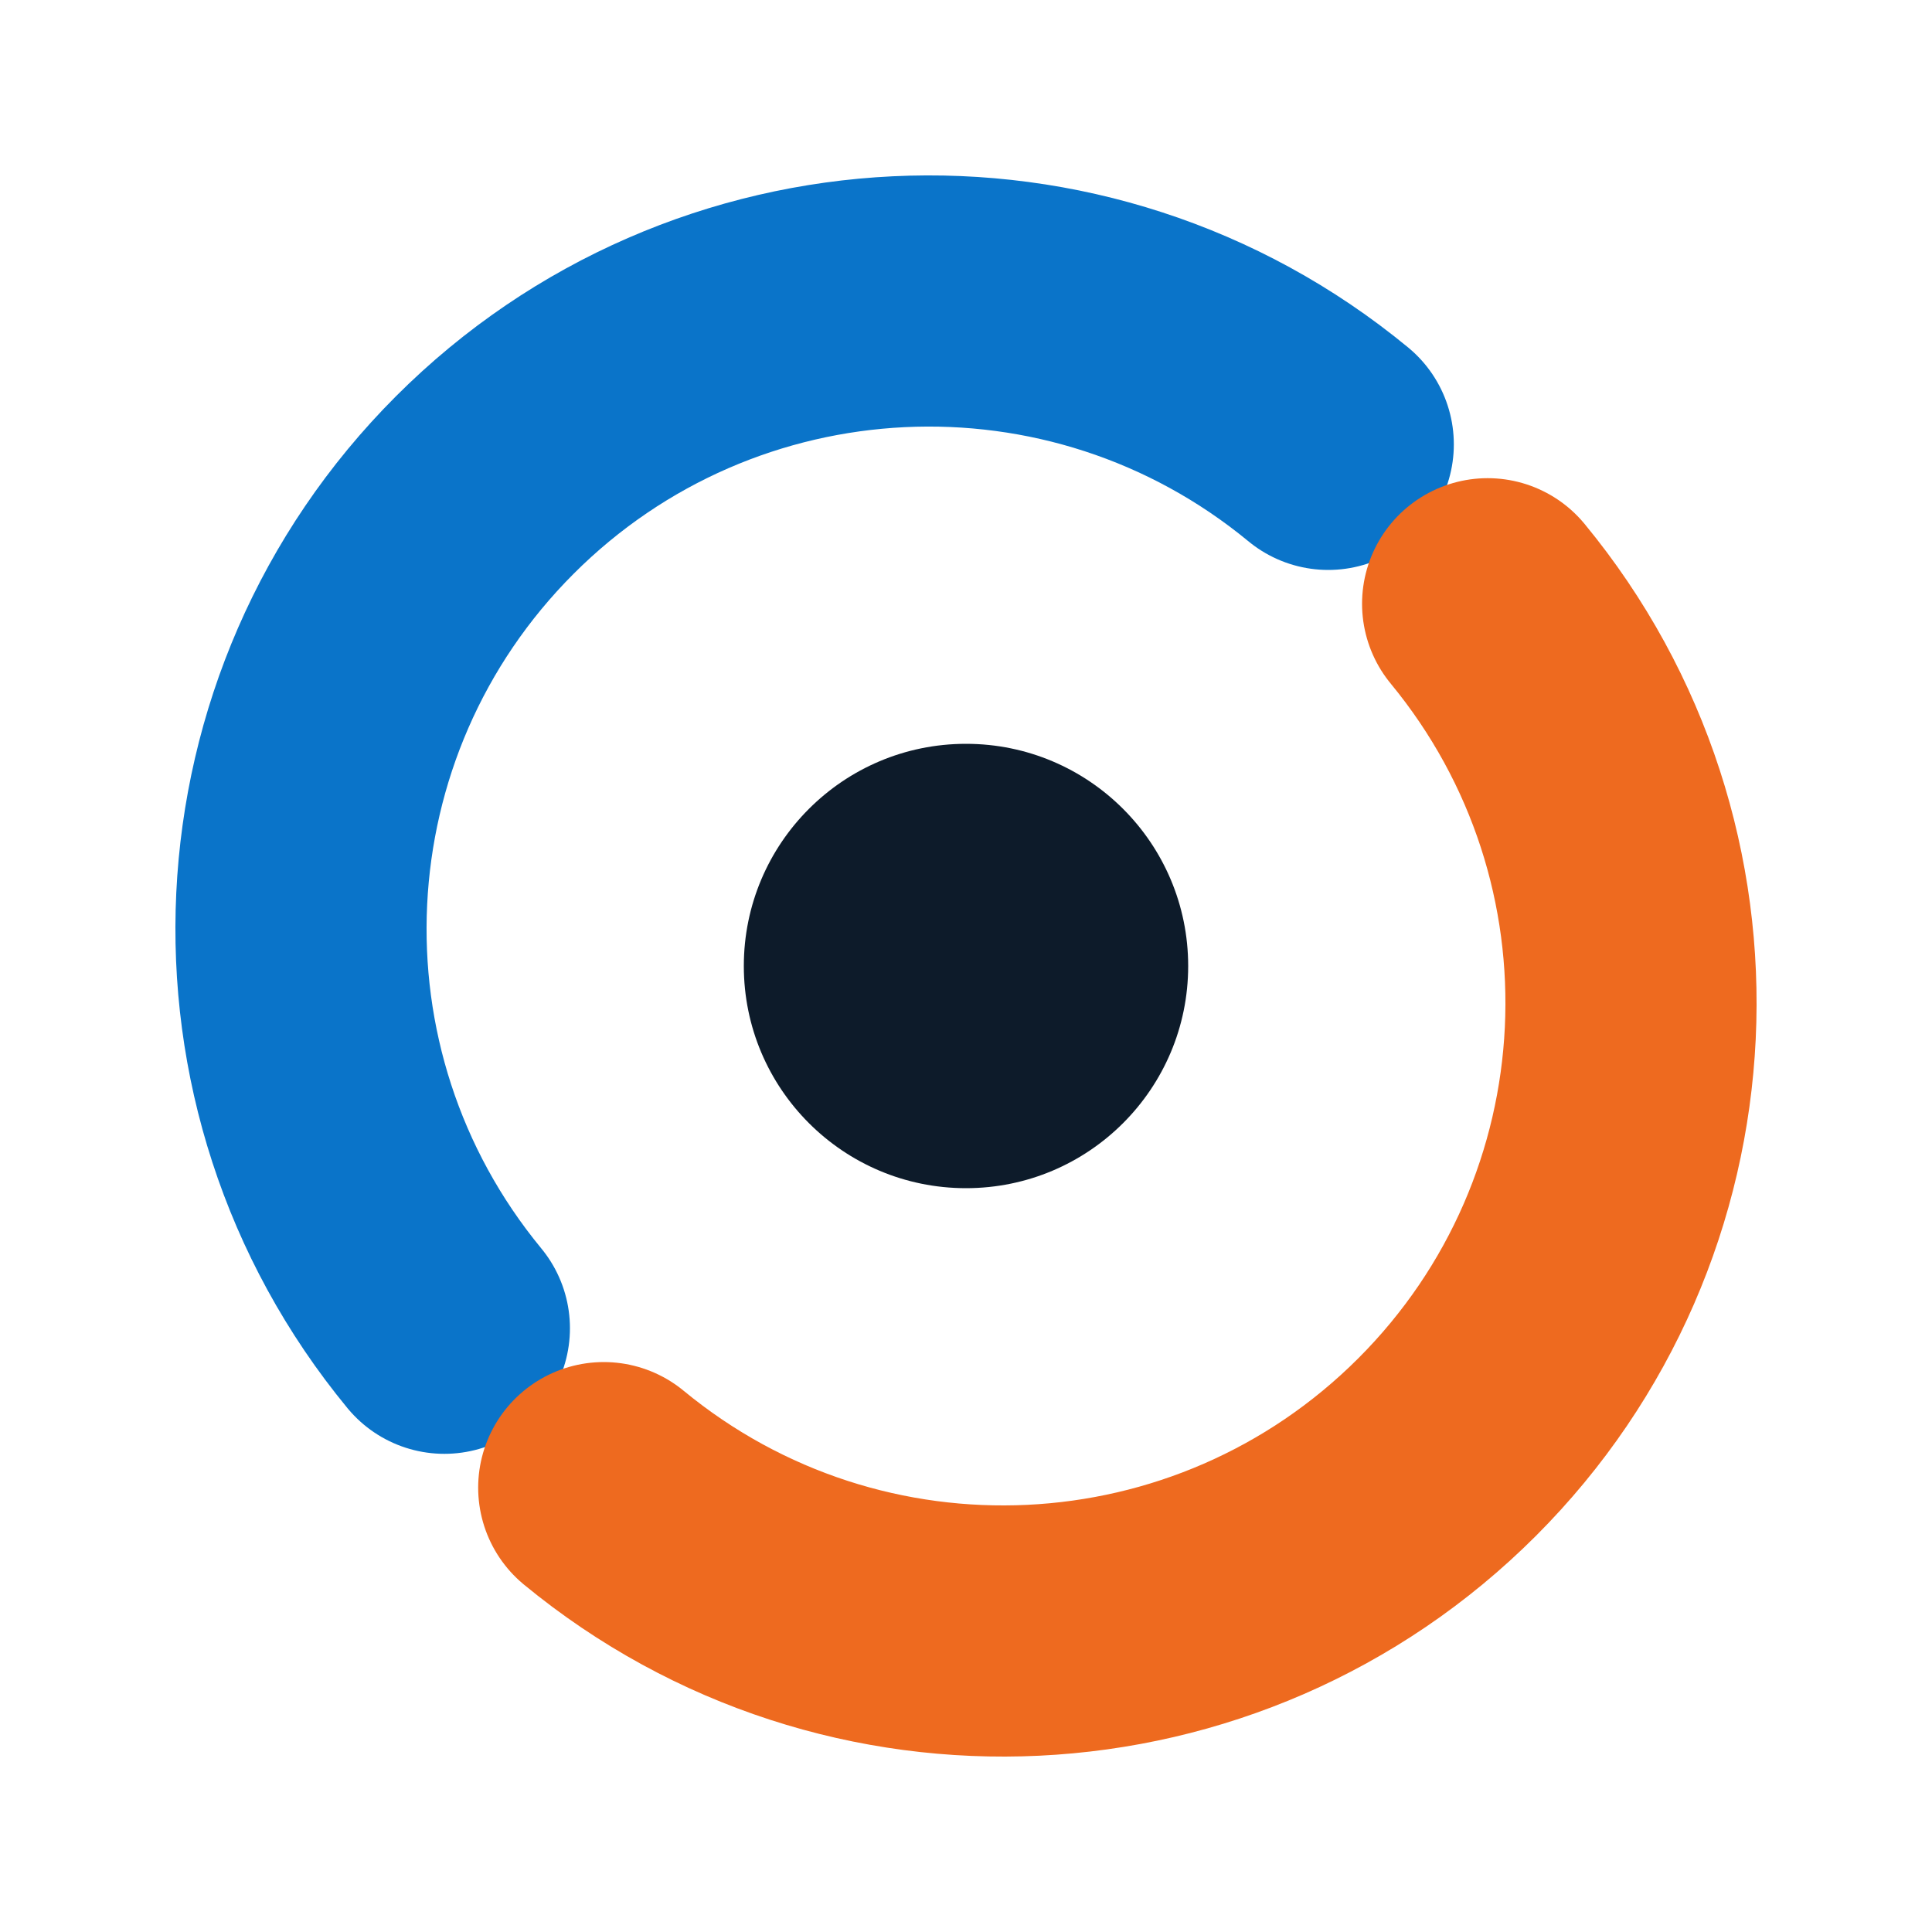
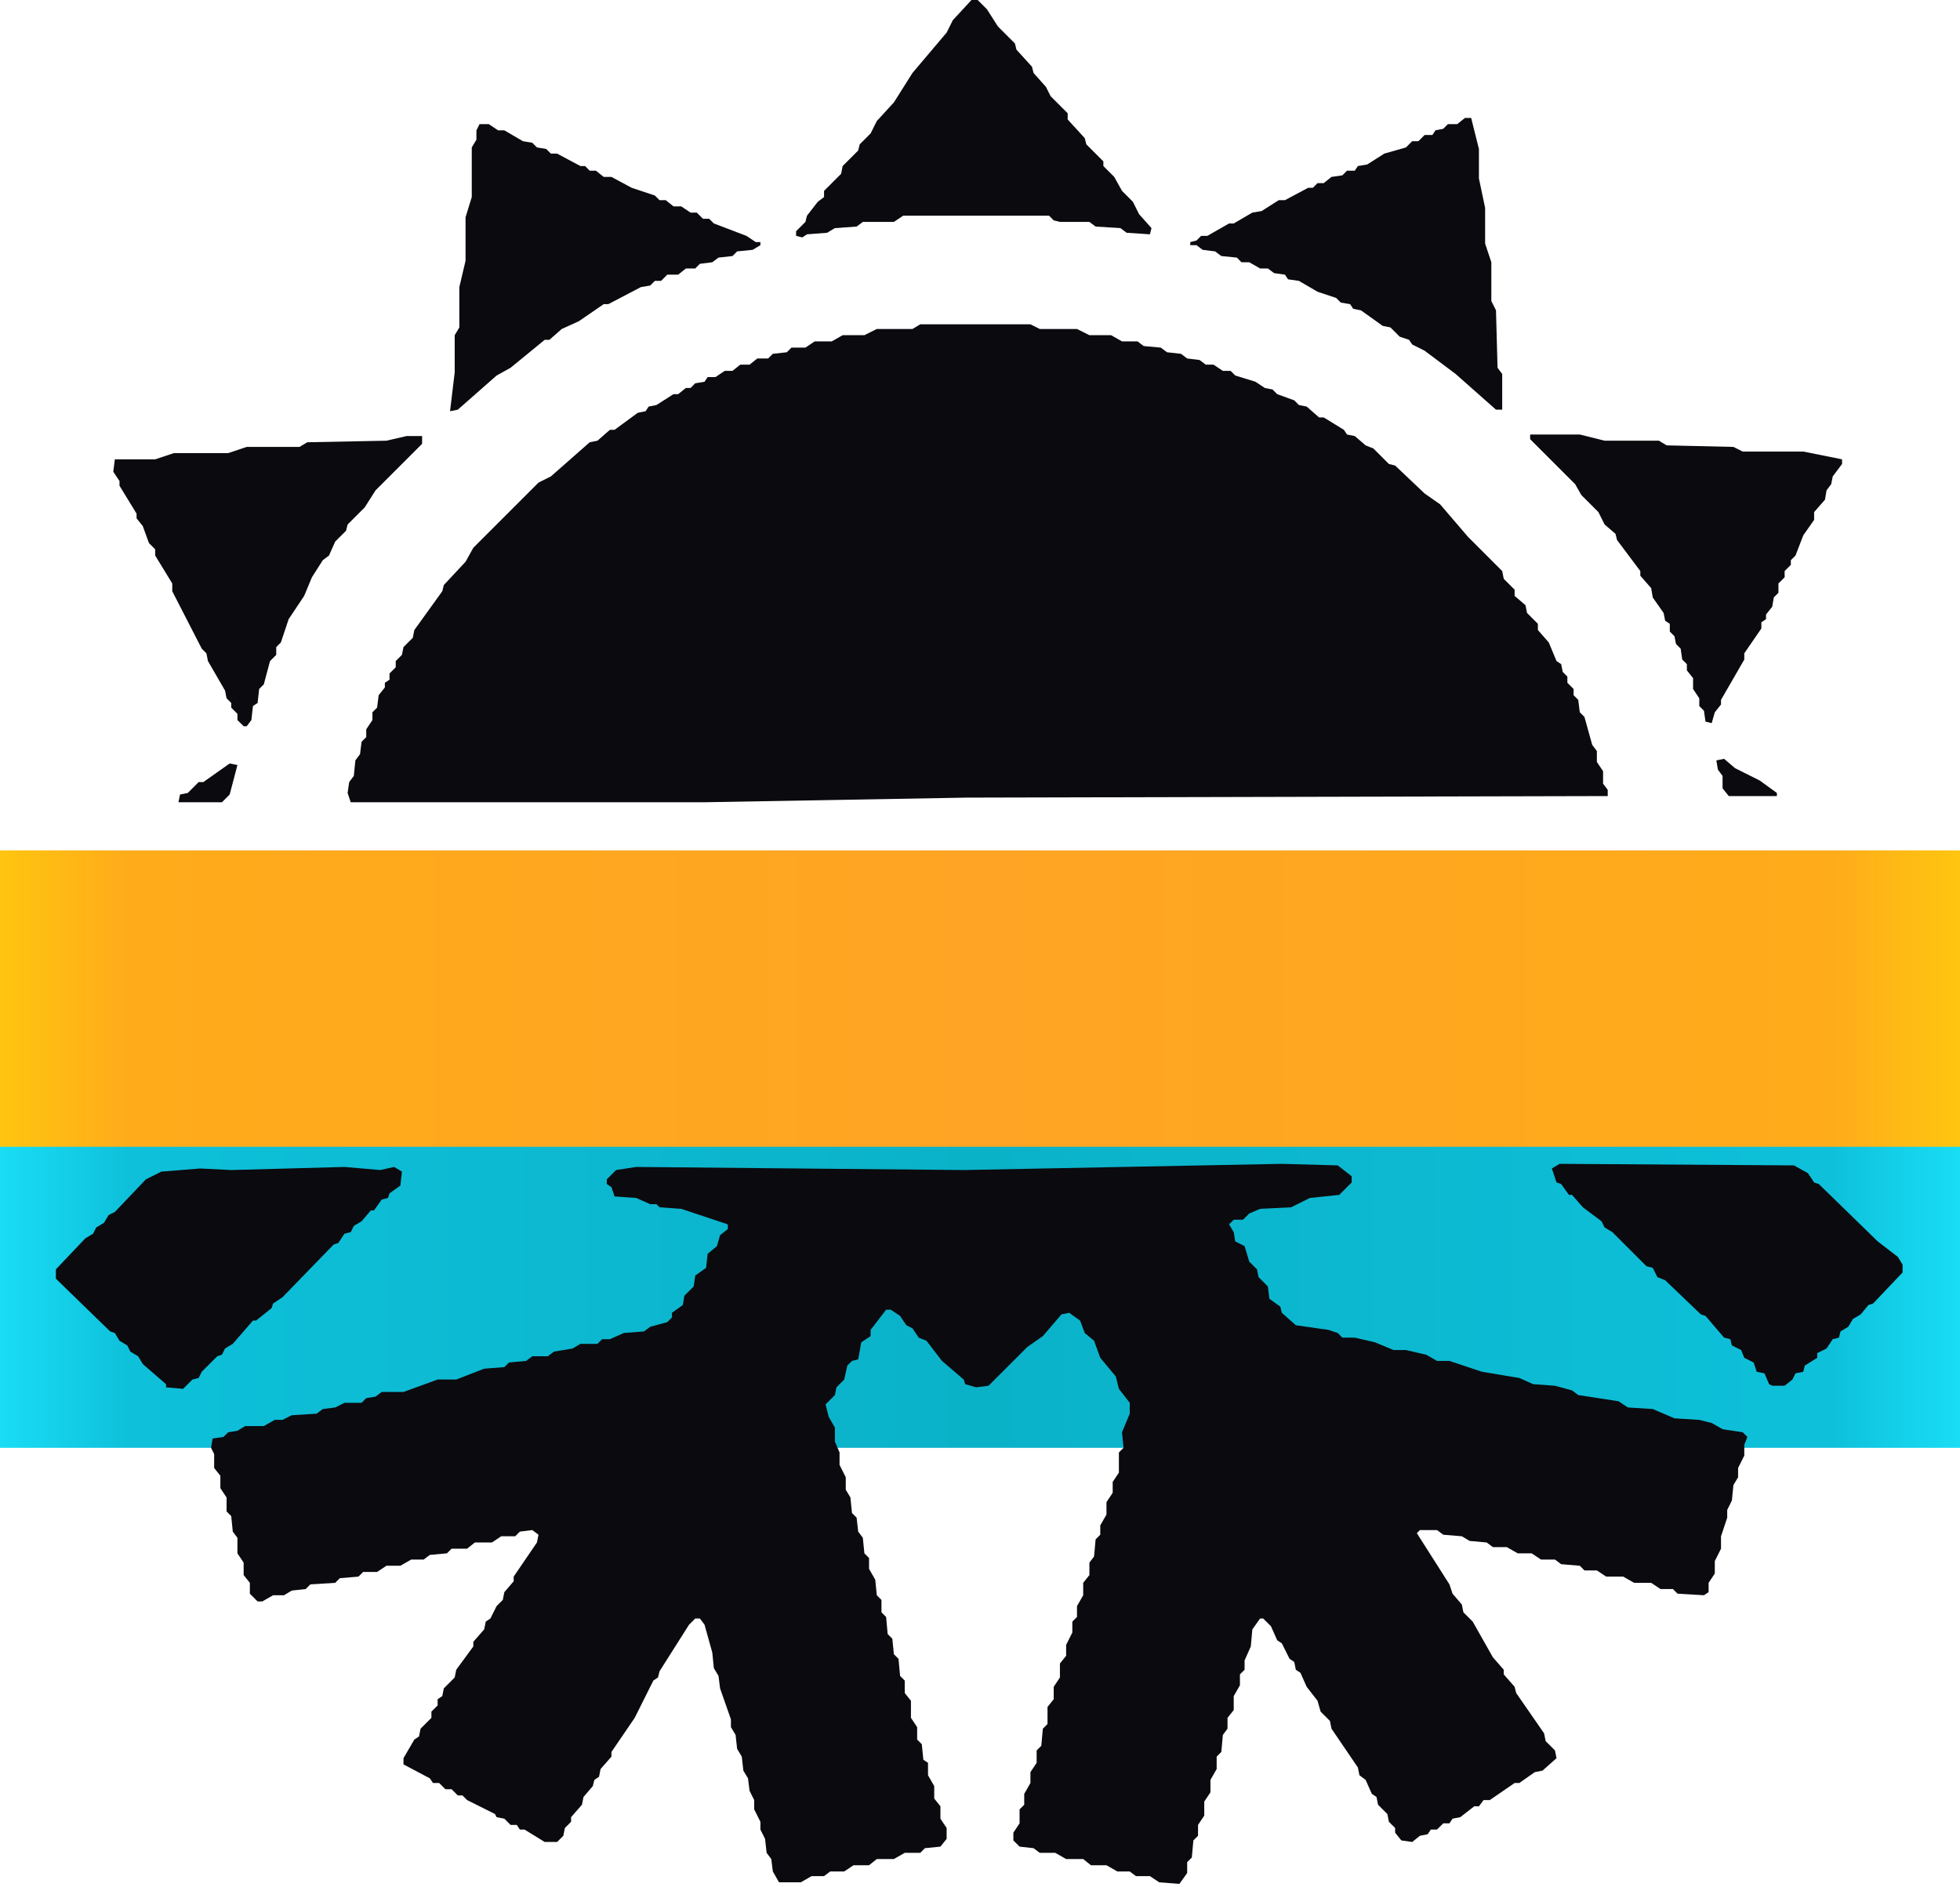
- <svg xmlns="http://www.w3.org/2000/svg" viewBox="0 0 40 40" fill="none">
-   <path d="M9.2 27.5A13 13 0 0 1 27.5 9.2" stroke="#0a74c9" stroke-width="5.2" stroke-linecap="round" />
-   <path d="M30.8 12.5A13 13 0 0 1 12.5 30.8" stroke="#ee6a1f" stroke-width="5.2" stroke-linecap="round" />
-   <circle cx="20" cy="20" r="4.6" fill="#0d1b2a" />
+ <svg xmlns="http://www.w3.org/2000/svg" viewBox="0 0 1263 1216">
+   <defs>
+     <linearGradient id="n" x1="0" x2="1" y1="0" y2="0">
+       <stop offset="0" stop-color="#ffc70f" />
+       <stop offset=".07" stop-color="#ffab1a" />
+       <stop offset=".5" stop-color="#ffa424" />
+       <stop offset=".93" stop-color="#ffab1a" />
+       <stop offset="1" stop-color="#ffc70f" />
+     </linearGradient>
+     <linearGradient id="t" x1="0" x2="1" y1="0" y2="0">
+       <stop offset="0" stop-color="#1adff7" />
+       <stop offset=".07" stop-color="#0ec0da" />
+       <stop offset=".5" stop-color="#0ab2c8" />
+       <stop offset=".93" stop-color="#0ec0da" />
+       <stop offset="1" stop-color="#1adff7" />
+     </linearGradient>
+   </defs>
+   <rect x="0" y="548" width="1263" height="192" fill="url(#n)" />
+   <rect x="0" y="739" width="1263" height="194" fill="url(#t)" />
+   <path fill="#0b0a0e" fill-rule="evenodd" d="M259,755 254,752 245,754 222,752 149,754 129,753 104,755 94,760 74,781 70,783 67,788 62,791 60,795 55,798 36,818 36,824 71,858 74,859 77,864 82,867 84,871 89,874 92,879 107,892 107,894 118,895 124,889 128,888 130,884 140,874 143,873 145,869 150,866 163,851 165,851 175,843 176,840 182,836 215,802 218,801 222,795 226,794 228,790 233,787 239,780 241,780 246,773 250,772 251,769 258,764ZM1000,753 1003,762 1006,763 1011,770 1013,770 1020,778 1032,787 1034,791 1039,794 1061,816 1065,817 1068,823 1073,825 1096,847 1099,848 1111,862 1115,863 1116,867 1122,870 1124,875 1130,878 1132,884 1137,885 1140,892 1142,893 1150,893 1155,889 1157,885 1162,884 1163,880 1171,875 1171,872 1177,869 1181,863 1185,862 1186,858 1191,855 1194,850 1199,847 1204,841 1207,840 1226,820 1226,815 1223,810 1210,800 1172,763 1169,762 1165,756 1156,751 1005,750ZM1126,926 1123,923 1110,921 1103,917 1095,915 1079,914 1065,908 1049,907 1043,903 1017,899 1013,896 1002,893 988,892 979,888 955,884 934,877 926,877 919,873 906,870 898,870 886,865 873,862 865,862 862,859 856,857 835,854 826,846 825,842 818,837 817,829 811,823 810,818 805,813 802,803 796,800 795,794 792,789 795,786 801,786 805,782 812,779 832,778 844,772 863,770 871,762 871,758 862,751 826,750 621,754 410,752 397,754 391,760 391,763 394,765 396,771 410,772 419,776 423,776 425,778 439,779 469,789 469,792 464,796 462,803 456,808 455,817 448,822 447,829 441,835 440,841 433,846 433,849 430,852 419,855 415,858 402,859 393,863 388,863 385,866 374,866 369,869 357,871 353,874 343,874 339,877 328,878 325,881 312,882 294,889 282,889 260,897 246,897 242,900 236,901 233,904 222,904 216,907 208,908 204,911 188,912 182,915 177,915 170,919 158,919 153,922 147,923 144,926 137,927 136,933 138,937 138,946 142,951 142,959 146,965 146,974 149,977 150,987 153,991 153,1001 157,1007 157,1015 161,1020 161,1027 166,1032 169,1032 176,1028 183,1028 188,1025 197,1024 200,1021 216,1020 219,1017 231,1016 234,1013 243,1013 249,1009 258,1009 265,1005 273,1005 277,1002 288,1001 291,998 301,998 306,994 317,994 323,990 332,990 335,987 343,986 347,989 346,994 331,1016 331,1019 325,1026 324,1031 320,1035 316,1043 313,1045 312,1050 305,1058 305,1061 294,1076 293,1081 286,1088 285,1093 282,1095 282,1099 278,1103 278,1107 271,1114 270,1119 267,1121 260,1133 260,1137 277,1146 279,1149 283,1149 287,1153 291,1153 295,1157 298,1157 301,1160 319,1169 320,1171 325,1172 329,1176 333,1176 335,1179 338,1179 351,1187 359,1187 363,1183 364,1178 368,1174 368,1171 375,1163 376,1158 382,1151 383,1147 386,1145 387,1140 394,1132 394,1129 409,1107 421,1083 424,1081 425,1077 444,1047 448,1043 451,1043 454,1047 459,1065 460,1075 463,1080 464,1088 471,1108 471,1113 474,1118 475,1127 478,1132 479,1141 482,1146 483,1154 486,1160 486,1166 490,1174 490,1179 493,1185 494,1194 497,1198 498,1206 502,1213 516,1213 523,1209 531,1209 535,1206 544,1206 550,1202 560,1202 565,1198 576,1198 583,1194 593,1194 596,1191 606,1190 610,1185 610,1178 606,1172 606,1164 602,1159 602,1151 598,1144 598,1136 595,1134 594,1124 591,1121 591,1113 587,1107 587,1096 583,1091 583,1083 580,1080 579,1069 576,1066 575,1056 572,1053 571,1042 568,1039 568,1031 565,1028 564,1018 560,1011 560,1004 557,1001 556,991 553,987 552,978 549,975 548,965 545,960 545,952 541,944 541,936 538,929 538,920 534,913 532,905 538,899 539,894 544,889 546,880 549,877 553,876 555,865 561,861 561,857 571,844 574,844 580,848 584,854 588,856 592,862 597,864 607,877 621,889 622,892 629,894 637,893 662,868 672,861 684,847 689,846 696,851 699,859 705,864 709,875 719,887 721,895 728,904 728,911 723,923 724,933 721,936 721,949 717,955 717,962 713,968 713,976 709,983 709,989 706,992 705,1003 702,1007 702,1015 698,1020 698,1028 694,1035 694,1042 691,1045 691,1052 687,1060 687,1067 683,1072 683,1081 679,1087 679,1095 675,1100 675,1111 672,1114 671,1125 668,1128 668,1136 664,1142 664,1149 660,1156 660,1163 657,1166 657,1175 653,1181 653,1186 657,1190 666,1191 670,1194 680,1194 687,1198 698,1198 703,1202 713,1202 720,1206 728,1206 732,1209 741,1209 747,1213 760,1214 765,1207 765,1200 768,1197 769,1186 772,1183 772,1176 776,1170 776,1161 780,1155 780,1147 784,1140 784,1132 787,1129 788,1118 791,1114 791,1107 795,1102 795,1093 799,1086 799,1079 802,1076 802,1070 806,1061 807,1050 812,1043 814,1043 819,1048 823,1057 826,1059 831,1069 834,1071 835,1076 838,1078 842,1087 849,1096 851,1103 857,1109 858,1114 875,1139 876,1144 880,1147 884,1156 887,1158 888,1163 894,1169 895,1174 899,1178 899,1181 903,1186 910,1187 915,1183 920,1182 922,1179 926,1179 930,1175 934,1175 936,1172 941,1171 950,1164 953,1164 956,1160 960,1160 976,1149 979,1149 989,1142 994,1141 1003,1133 1002,1128 996,1122 995,1117 977,1091 976,1087 969,1079 969,1076 962,1068 949,1045 943,1039 942,1034 936,1027 934,1021 913,988 915,986 926,986 930,989 942,990 947,993 958,994 962,997 971,997 978,1001 987,1001 993,1005 1002,1005 1006,1008 1018,1009 1021,1012 1029,1012 1035,1016 1046,1016 1053,1020 1064,1020 1070,1024 1078,1024 1081,1027 1098,1028 1101,1026 1101,1020 1105,1014 1105,1006 1109,998 1109,990 1113,978 1113,973 1116,967 1117,957 1120,952 1120,946 1124,938 1124,931ZM153,493 148,492 131,504 128,504 121,511 116,512 115,517 143,517 148,512ZM1106,490 1107,496 1110,500 1110,508 1114,513 1145,513 1145,511 1134,503 1118,495 1111,489ZM272,281 262,281 249,284 198,285 193,288 159,288 147,292 112,292 100,296 74,296 73,304 77,310 77,313 88,331 88,334 92,339 96,350 100,354 100,358 111,376 111,381 130,418 133,421 134,426 145,445 146,450 149,453 149,456 153,460 153,464 157,468 159,468 162,464 163,455 166,453 167,444 170,441 174,426 178,422 178,417 181,414 186,399 196,384 201,372 208,361 212,358 216,349 223,342 224,338 235,327 242,316 272,286ZM986,280 986,283 1015,312 1019,319 1030,330 1034,338 1041,344 1042,348 1057,368 1057,371 1064,379 1065,385 1072,395 1073,400 1076,402 1076,407 1079,410 1080,415 1083,418 1084,425 1087,428 1087,432 1091,437 1091,444 1095,450 1095,455 1098,458 1099,465 1103,466 1105,459 1109,454 1109,451 1124,425 1124,421 1135,405 1135,401 1138,399 1138,396 1142,391 1143,385 1146,382 1146,376 1150,372 1150,368 1154,364 1154,361 1157,358 1162,345 1169,335 1169,330 1176,322 1177,316 1180,312 1181,307 1187,299 1187,296 1162,291 1123,291 1117,288 1074,287 1069,284 1034,284 1018,280ZM224,511 226,517 453,517 623,514 1036,513 1036,509 1033,505 1033,497 1029,491 1029,484 1026,480 1021,462 1018,459 1017,451 1014,448 1014,444 1010,440 1010,436 1007,433 1006,428 1003,426 998,414 991,406 991,402 984,395 983,390 976,384 976,380 969,373 968,368 946,346 928,325 918,318 899,300 895,299 885,289 880,287 873,281 868,280 866,277 853,269 850,269 842,262 837,261 834,258 823,254 820,251 815,250 809,246 796,242 793,239 788,239 782,235 777,235 773,232 765,231 761,228 752,227 748,224 737,223 733,220 723,220 716,216 702,216 694,212 670,212 664,209 593,209 588,212 565,212 557,216 543,216 536,220 525,220 519,224 510,224 507,227 498,228 495,231 488,231 483,235 477,235 472,239 467,239 461,243 456,243 454,246 448,247 445,250 442,250 437,254 434,254 423,261 418,262 416,265 411,266 396,277 393,277 385,284 380,285 355,307 347,311 305,353 300,362 286,377 285,381 267,406 266,411 260,417 259,422 255,426 255,430 251,434 251,438 248,440 248,443 244,448 243,456 240,459 240,464 236,470 236,475 233,478 232,486 229,490 228,500 225,504ZM290,265 295,264 320,242 329,237 351,219 354,219 362,212 373,207 389,196 392,196 413,185 419,184 422,181 426,181 430,177 437,177 442,173 448,173 451,170 459,169 463,166 472,165 475,162 485,161 490,158 490,156 487,156 481,152 460,144 457,141 453,141 449,137 445,137 439,133 434,133 429,129 425,129 422,126 407,121 394,114 389,114 384,110 380,110 377,107 374,107 359,99 355,99 352,96 346,95 343,92 337,91 325,84 321,84 315,80 309,80 307,84 307,90 304,95 304,127 300,140 300,168 296,185 296,211 293,216 293,240ZM968,264 968,241 965,237 964,200 961,194 961,169 957,157 957,134 953,115 953,96 948,76 944,76 939,80 933,80 930,83 925,84 923,87 918,87 914,91 910,91 906,95 892,99 881,106 875,107 873,110 868,110 865,113 858,114 853,118 849,118 846,121 843,121 828,129 824,129 813,136 807,137 795,144 792,144 778,152 774,152 771,155 767,156 767,158 771,158 775,161 783,162 787,165 797,166 800,169 805,169 812,173 817,173 821,176 828,177 830,180 837,181 849,188 861,192 864,195 870,196 872,199 877,200 891,210 896,211 902,217 908,219 910,222 918,226 938,241 964,264ZM513,149 513,152 517,153 520,151 533,150 538,147 552,146 556,143 576,143 582,139 676,139 679,142 683,143 702,143 706,146 722,147 726,150 741,151 742,147 734,138 730,130 723,123 718,114 711,107 711,104 700,93 699,89 688,77 688,73 677,62 674,56 666,47 665,43 655,32 654,28 643,17 636,6 630,0 626,0 614,13 610,21 588,47 576,66 565,78 561,86 554,93 553,97 543,107 542,112 531,123 531,127 527,130 520,139 519,143Z" />
</svg>
